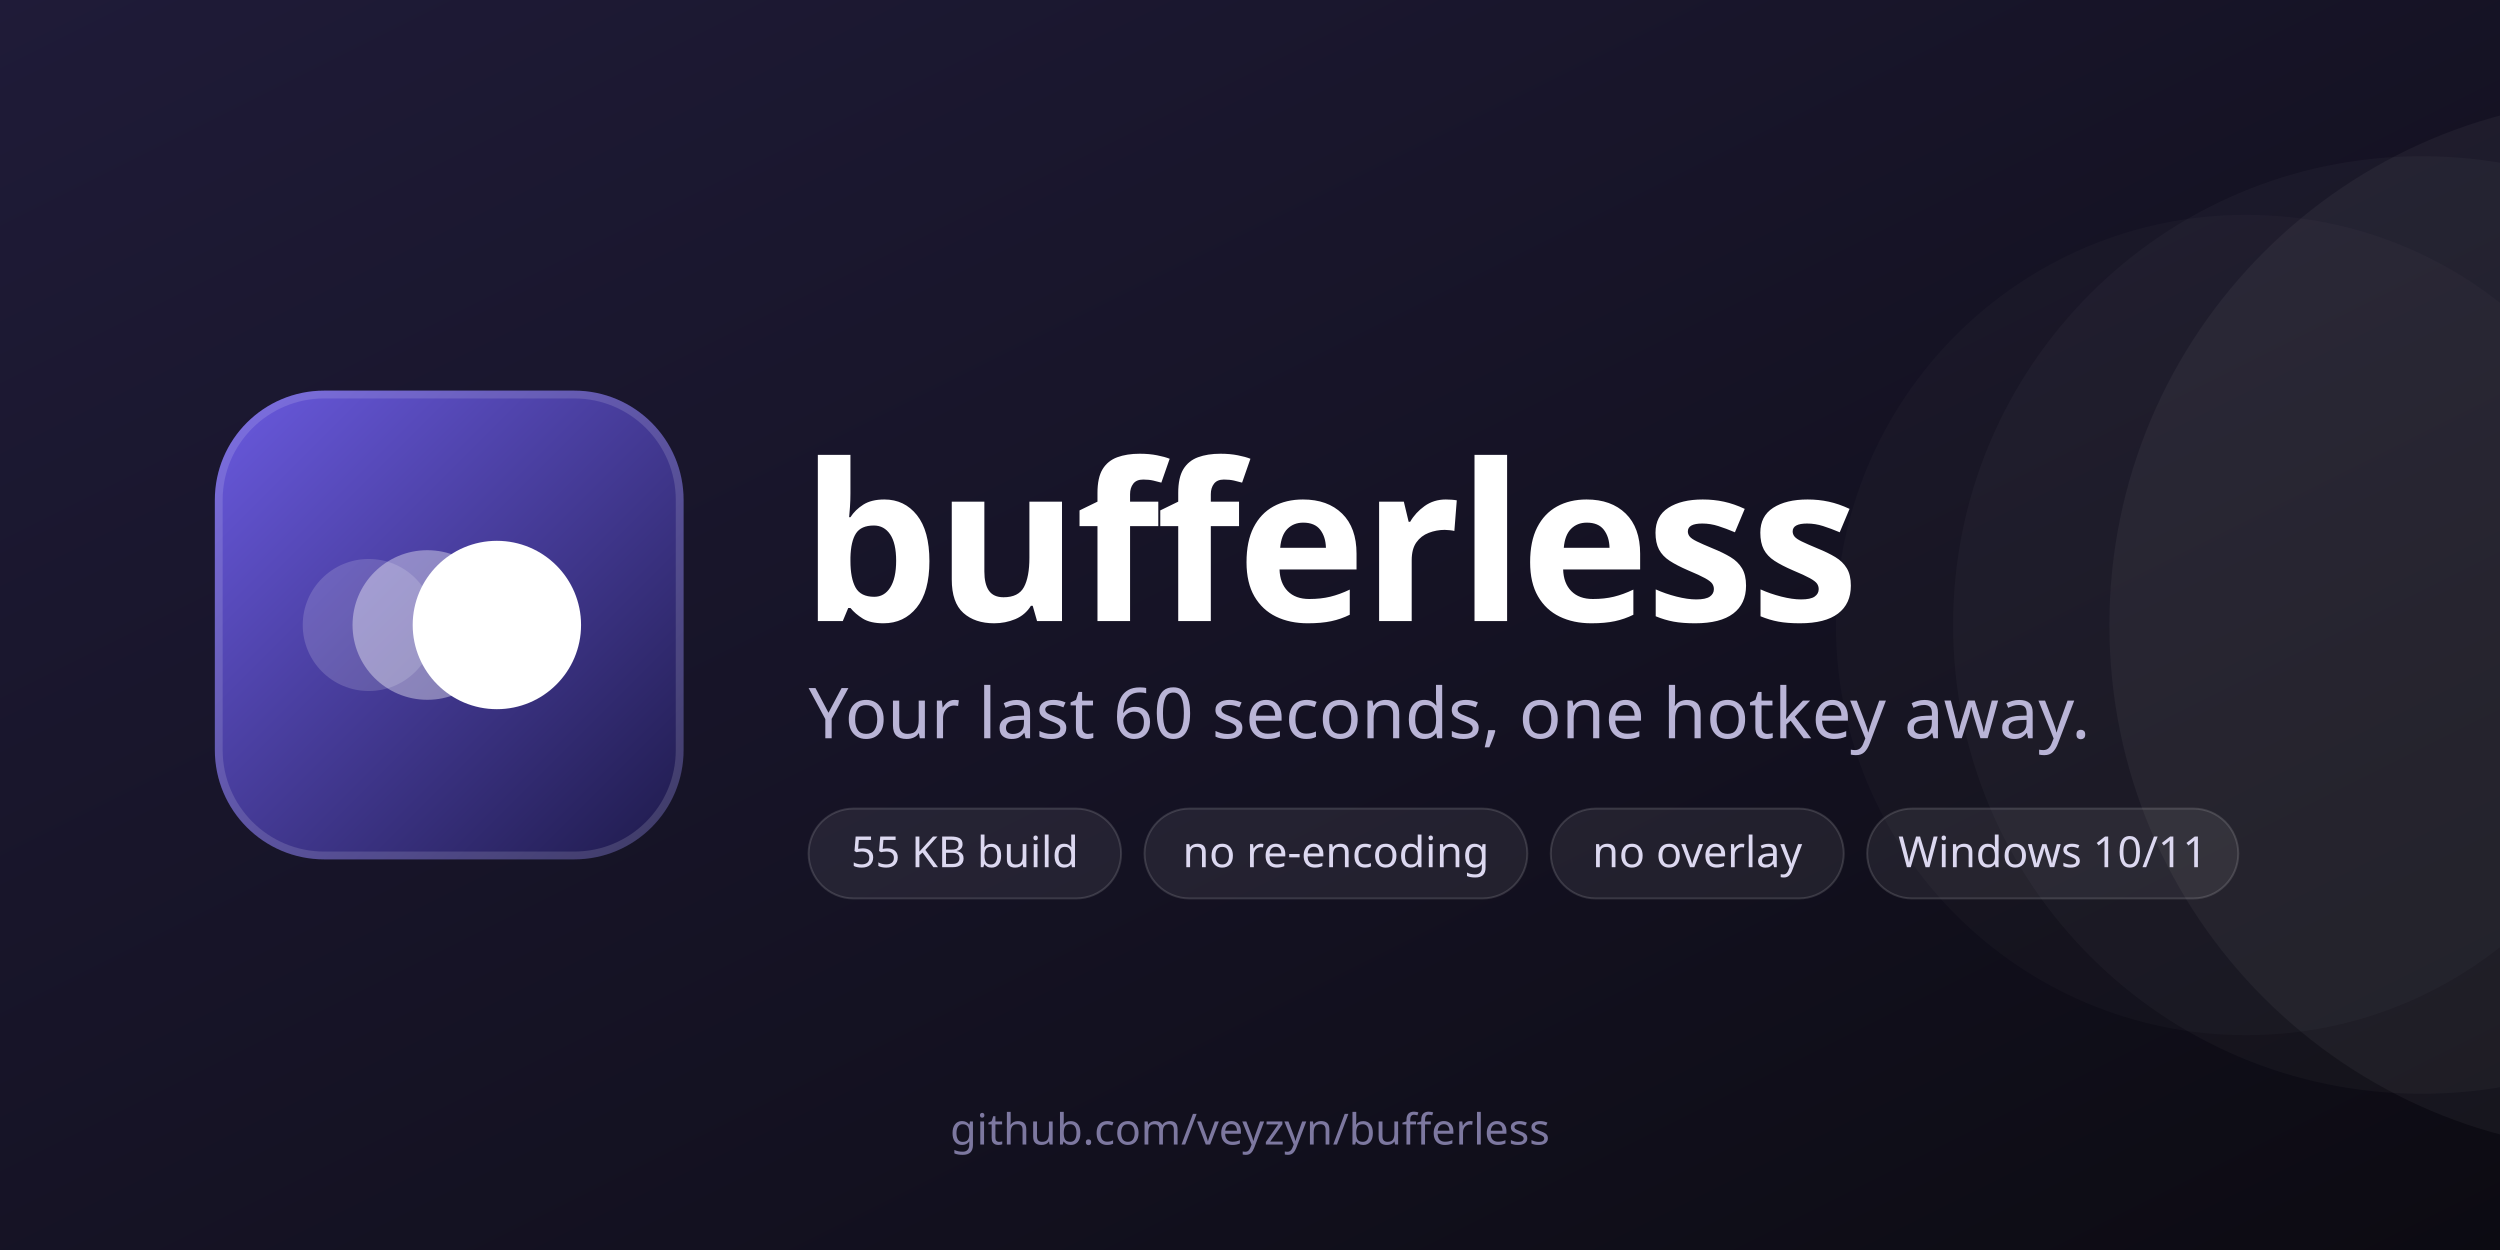
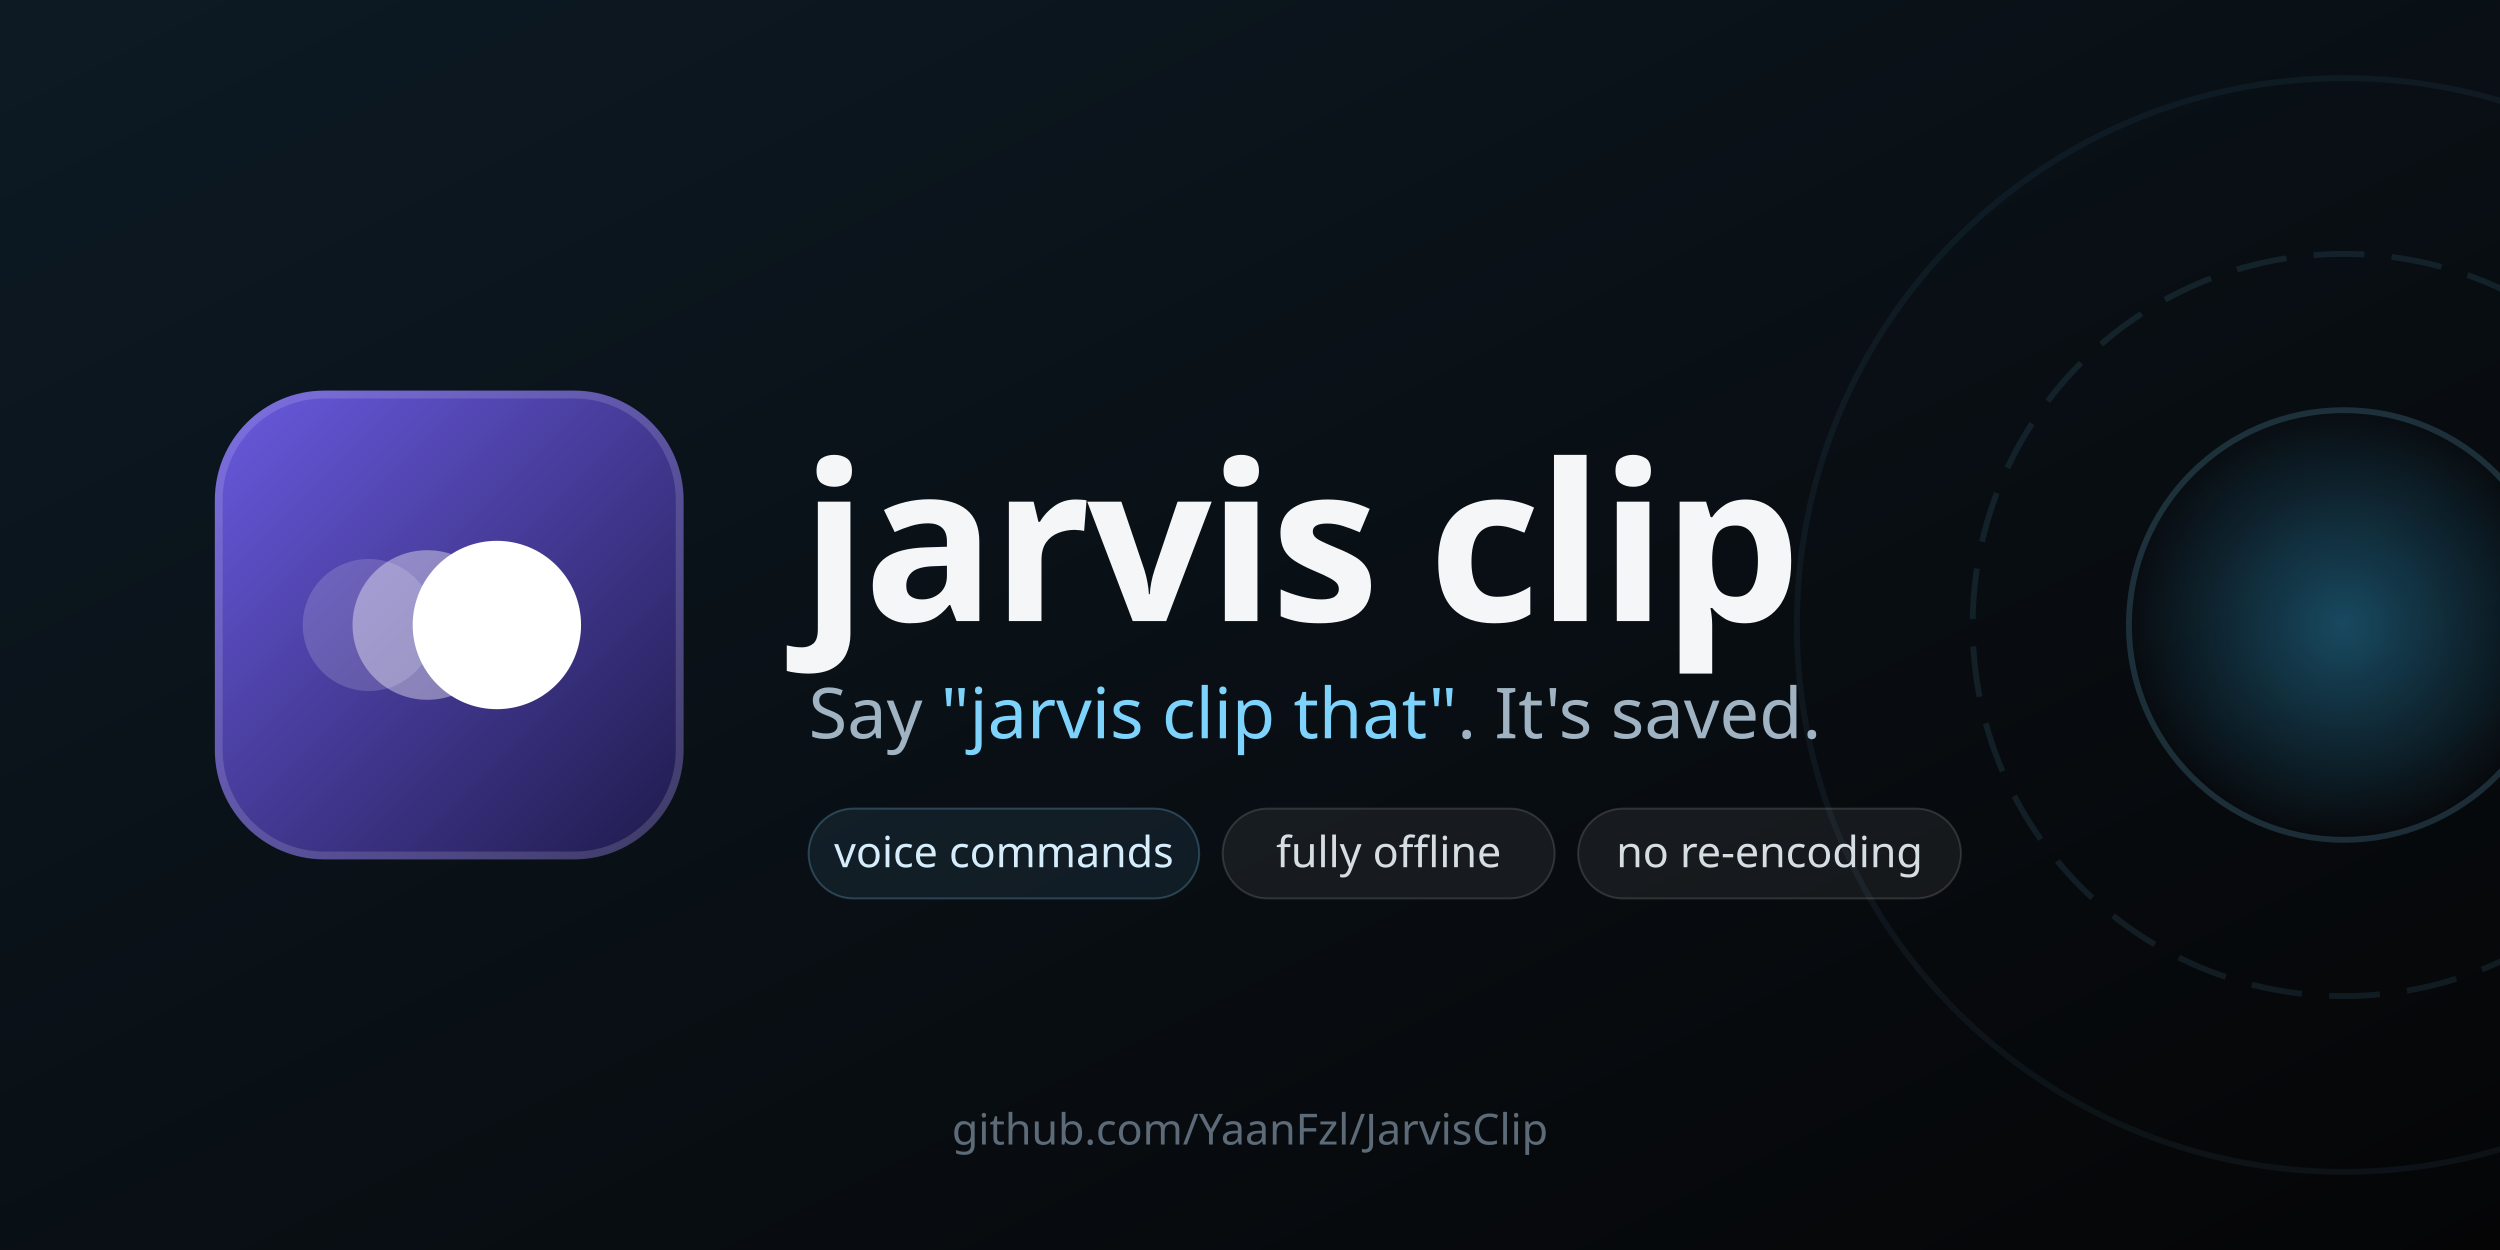
<svg xmlns="http://www.w3.org/2000/svg" viewBox="0 0 1280 640" width="1280" height="640">
  <defs>
    <linearGradient id="bg" x1="0" y1="0" x2="1" y2="1">
-       <stop offset="0" stop-color="#1f1b38" />
-       <stop offset="1" stop-color="#0c0b12" />
+       <stop offset="0" stop-color="#0d1a24" />
+       <stop offset="1" stop-color="#050506" />
    </linearGradient>
    <linearGradient id="tile" x1="0" y1="0" x2="1" y2="1">
      <stop offset="0" stop-color="#6a5ae0" />
      <stop offset="1" stop-color="#1e1a4a" />
    </linearGradient>
+     <radialGradient id="glow">
+       <stop offset="0" stop-color="#38bdf8" stop-opacity="0.35" />
+       <stop offset="1" stop-color="#38bdf8" stop-opacity="0" />
+     </radialGradient>
  </defs>
  <rect width="1280" height="640" fill="url(#bg)" />
-   <g fill="#fff">
-     <circle cx="1150" cy="320" r="210" opacity="0.02" />
-     <circle cx="1240" cy="320" r="240" opacity="0.03" />
-     <circle cx="1350" cy="320" r="270" opacity="0.045" />
+   <g fill="none" stroke="#7dd3fc">
+     <circle cx="1200" cy="320" r="110" fill="url(#glow)" stroke="none" />
+     <circle cx="1200" cy="320" r="110" stroke-opacity="0.18" stroke-width="3" />
+     <circle cx="1200" cy="320" r="190" stroke-opacity="0.10" stroke-width="3" stroke-dasharray="26 14" />
+     <circle cx="1200" cy="320" r="280" stroke-opacity="0.06" stroke-width="3" />
  </g>
  <g transform="translate(110 200)">
    <rect width="240" height="240" rx="56" fill="url(#tile)" />
    <rect x="2" y="2" width="236" height="236" rx="54" fill="none" stroke="#fff" stroke-opacity="0.14" stroke-width="4" />
    <circle cx="78.8" cy="120" r="33.8" fill="#fff" opacity="0.16" />
    <circle cx="108.8" cy="120" r="38.3" fill="#fff" opacity="0.38" />
    <circle cx="144.4" cy="120" r="43.1" fill="#fff" />
  </g>
-   <g font-family="Segoe UI, system-ui, -apple-system, sans-serif">
-     <text x="410" y="318" font-size="112" font-weight="700" fill="#fff" letter-spacing="-2">bufferless</text>
-     <text x="414" y="378" font-size="36" fill="#b9b4d6">Your last 60 seconds, one hotkey away.</text>
+   <g font-family="Bahnschrift, Segoe UI, system-ui, -apple-system, sans-serif">
+     <text x="410" y="318" font-size="112" font-weight="700" fill="#f4f6f8" letter-spacing="-2">jarvis clip</text>
+     <text x="414" y="378" font-size="36" fill="#9fb3c2">Say <tspan fill="#7dd3fc">"jarvis clip that"</tspan>. It's saved.</text>
    <g font-size="22" text-anchor="middle">
-       <rect x="414" y="414" width="160" height="46" rx="23" fill="#ffffff" fill-opacity="0.07" stroke="#ffffff" stroke-opacity="0.14" />
-       <text x="494" y="444" fill="#dcd8f0">55 KB build</text>
-       <rect x="586" y="414" width="196" height="46" rx="23" fill="#ffffff" fill-opacity="0.07" stroke="#ffffff" stroke-opacity="0.14" />
-       <text x="684" y="444" fill="#dcd8f0">no re-encoding</text>
-       <rect x="794" y="414" width="150" height="46" rx="23" fill="#ffffff" fill-opacity="0.07" stroke="#ffffff" stroke-opacity="0.14" />
-       <text x="869" y="444" fill="#dcd8f0">no overlay</text>
-       <rect x="956" y="414" width="190" height="46" rx="23" fill="#ffffff" fill-opacity="0.07" stroke="#ffffff" stroke-opacity="0.14" />
-       <text x="1051" y="444" fill="#dcd8f0">Windows 10/11</text>
+       <rect x="414" y="414" width="200" height="46" rx="23" fill="#7dd3fc" fill-opacity="0.08" stroke="#7dd3fc" stroke-opacity="0.25" />
+       <text x="514" y="444" fill="#d6eefc">voice commands</text>
+       <rect x="626" y="414" width="170" height="46" rx="23" fill="#ffffff" fill-opacity="0.06" stroke="#ffffff" stroke-opacity="0.14" />
+       <text x="711" y="444" fill="#d6dde3">fully offline</text>
+       <rect x="808" y="414" width="196" height="46" rx="23" fill="#ffffff" fill-opacity="0.06" stroke="#ffffff" stroke-opacity="0.14" />
+       <text x="906" y="444" fill="#d6dde3">no re-encoding</text>
    </g>
-     <text x="640" y="586" font-size="22" fill="#7d78a0" text-anchor="middle">github.com/veyzyn/bufferless</text>
+     <text x="640" y="586" font-size="22" fill="#5d6b78" text-anchor="middle">github.com/YaanFzl/JarvisClip</text>
  </g>
</svg>
